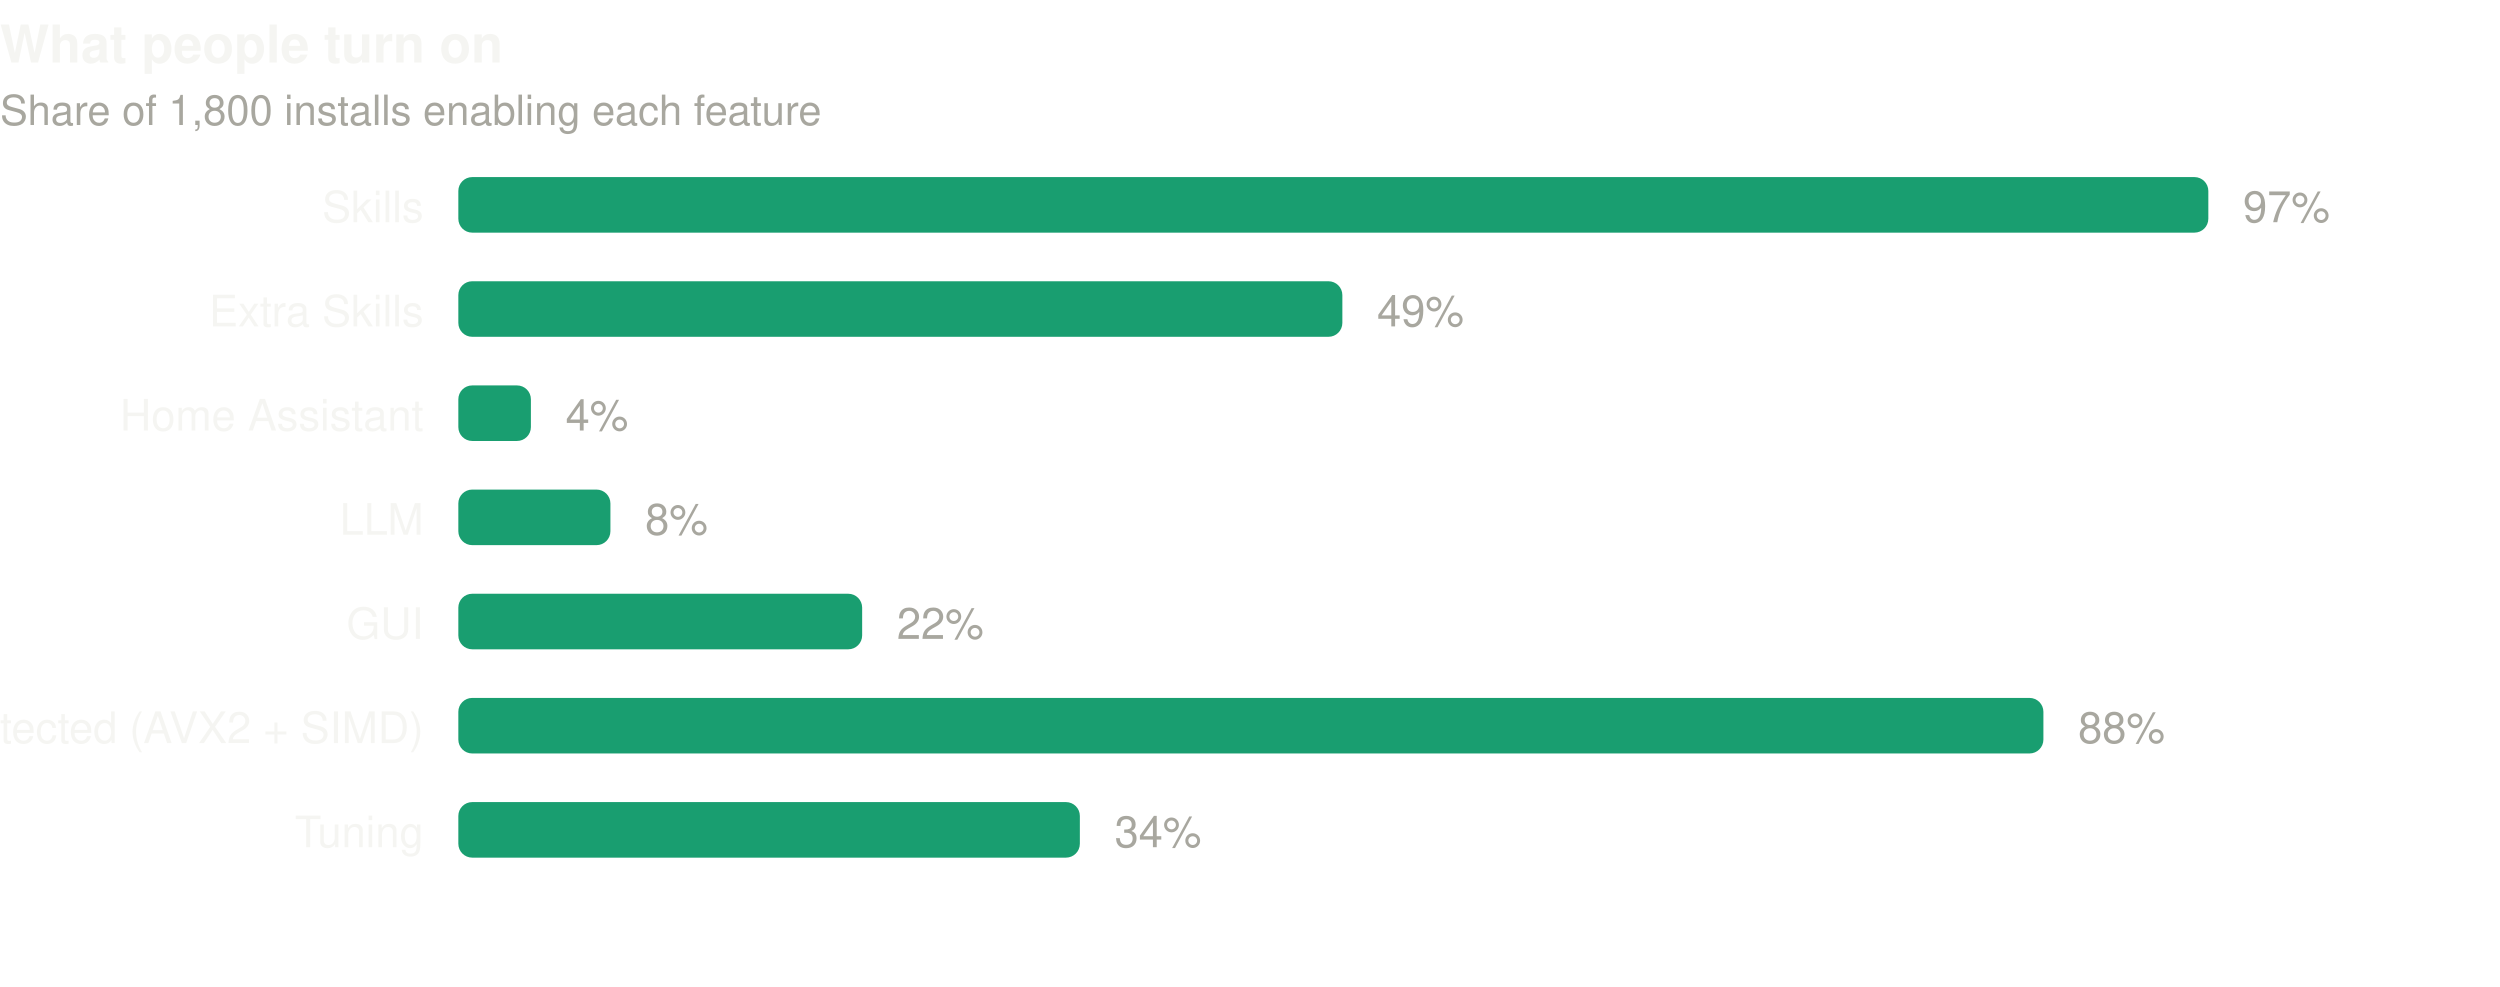
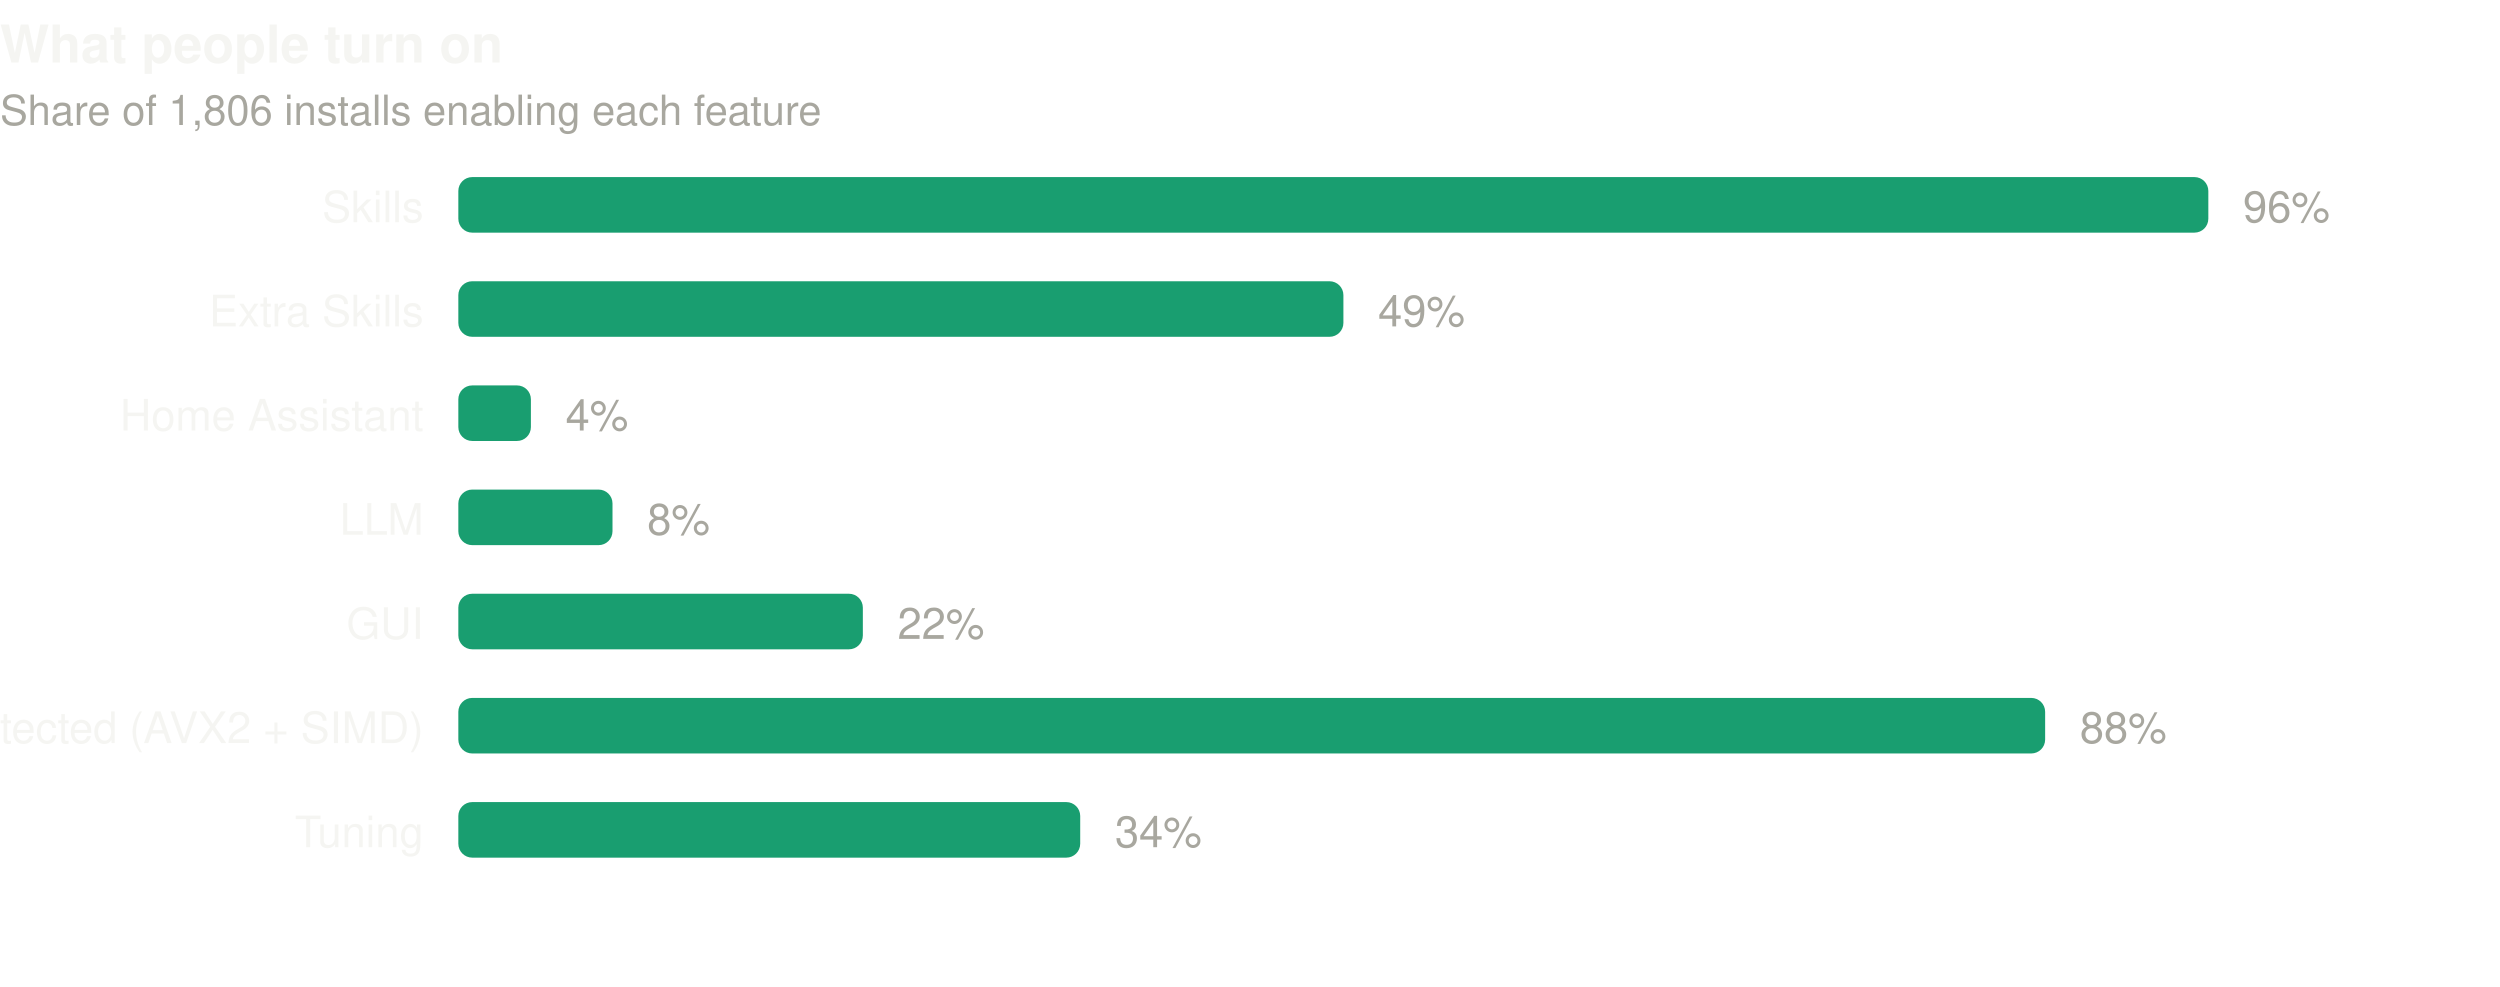
- <svg xmlns="http://www.w3.org/2000/svg" width="720" height="284" viewBox="0 0 720 284" role="img" aria-label="What people turn on. Share of 1,800 installs enabling each feature">
+ <svg xmlns="http://www.w3.org/2000/svg" width="720" height="284" viewBox="0 0 720 284" role="img" aria-label="What people turn on. Share of 1,806 installs enabling each feature">
  <text x="0" y="18" font-family="ui-sans-serif,-apple-system,BlinkMacSystemFont,'Segoe UI',Helvetica,Arial,sans-serif" font-size="15" font-weight="600" fill="#f5f5f2">What people turn on</text>
-   <text x="0" y="36" font-family="ui-sans-serif,-apple-system,BlinkMacSystemFont,'Segoe UI',Helvetica,Arial,sans-serif" font-size="12" fill="#a8a79f">Share of 1,800 installs enabling each feature</text>
+   <text x="0" y="36" font-family="ui-sans-serif,-apple-system,BlinkMacSystemFont,'Segoe UI',Helvetica,Arial,sans-serif" font-size="12" fill="#a8a79f">Share of 1,806 installs enabling each feature</text>
  <text x="122" y="64.0" text-anchor="end" font-family="ui-sans-serif,-apple-system,BlinkMacSystemFont,'Segoe UI',Helvetica,Arial,sans-serif" font-size="12.5" fill="#f5f5f2">Skills</text>
  <rect x="132" y="51.0" width="504.0" height="16" rx="4" fill="#199e70" />
-   <text x="646.0" y="64.0" font-family="ui-sans-serif,-apple-system,BlinkMacSystemFont,'Segoe UI',Helvetica,Arial,sans-serif" font-size="12.5" fill="#a8a79f">97%</text>
+   <text x="646.0" y="64.0" font-family="ui-sans-serif,-apple-system,BlinkMacSystemFont,'Segoe UI',Helvetica,Arial,sans-serif" font-size="12.5" fill="#a8a79f">96%</text>
  <text x="122" y="94.0" text-anchor="end" font-family="ui-sans-serif,-apple-system,BlinkMacSystemFont,'Segoe UI',Helvetica,Arial,sans-serif" font-size="12.5" fill="#f5f5f2">Extra Skills</text>
-   <rect x="132" y="81.0" width="254.6" height="16" rx="4" fill="#199e70" />
-   <text x="396.6" y="94.0" font-family="ui-sans-serif,-apple-system,BlinkMacSystemFont,'Segoe UI',Helvetica,Arial,sans-serif" font-size="12.5" fill="#a8a79f">49%</text>
+   <rect x="132" y="81.0" width="254.9" height="16" rx="4" fill="#199e70" />
+   <text x="396.9" y="94.0" font-family="ui-sans-serif,-apple-system,BlinkMacSystemFont,'Segoe UI',Helvetica,Arial,sans-serif" font-size="12.5" fill="#a8a79f">49%</text>
  <text x="122" y="124.0" text-anchor="end" font-family="ui-sans-serif,-apple-system,BlinkMacSystemFont,'Segoe UI',Helvetica,Arial,sans-serif" font-size="12.5" fill="#f5f5f2">Home Assistant</text>
  <rect x="132" y="111.0" width="20.9" height="16" rx="4" fill="#199e70" />
  <text x="162.9" y="124.0" font-family="ui-sans-serif,-apple-system,BlinkMacSystemFont,'Segoe UI',Helvetica,Arial,sans-serif" font-size="12.5" fill="#a8a79f">4%</text>
  <text x="122" y="154.0" text-anchor="end" font-family="ui-sans-serif,-apple-system,BlinkMacSystemFont,'Segoe UI',Helvetica,Arial,sans-serif" font-size="12.5" fill="#f5f5f2">LLM</text>
-   <rect x="132" y="141.0" width="43.8" height="16" rx="4" fill="#199e70" />
-   <text x="185.8" y="154.0" font-family="ui-sans-serif,-apple-system,BlinkMacSystemFont,'Segoe UI',Helvetica,Arial,sans-serif" font-size="12.5" fill="#a8a79f">8%</text>
+   <rect x="132" y="141.0" width="44.4" height="16" rx="4" fill="#199e70" />
+   <text x="186.4" y="154.0" font-family="ui-sans-serif,-apple-system,BlinkMacSystemFont,'Segoe UI',Helvetica,Arial,sans-serif" font-size="12.5" fill="#a8a79f">8%</text>
  <text x="122" y="184.0" text-anchor="end" font-family="ui-sans-serif,-apple-system,BlinkMacSystemFont,'Segoe UI',Helvetica,Arial,sans-serif" font-size="12.5" fill="#f5f5f2">GUI</text>
-   <rect x="132" y="171.0" width="116.3" height="16" rx="4" fill="#199e70" />
-   <text x="258.3" y="184.0" font-family="ui-sans-serif,-apple-system,BlinkMacSystemFont,'Segoe UI',Helvetica,Arial,sans-serif" font-size="12.5" fill="#a8a79f">22%</text>
+   <rect x="132" y="171.0" width="116.5" height="16" rx="4" fill="#199e70" />
+   <text x="258.5" y="184.0" font-family="ui-sans-serif,-apple-system,BlinkMacSystemFont,'Segoe UI',Helvetica,Arial,sans-serif" font-size="12.5" fill="#a8a79f">22%</text>
  <text x="122" y="214.0" text-anchor="end" font-family="ui-sans-serif,-apple-system,BlinkMacSystemFont,'Segoe UI',Helvetica,Arial,sans-serif" font-size="12.5" fill="#f5f5f2">CPU capability detected (AVX2 + SIMD)</text>
-   <rect x="132" y="201.0" width="456.5" height="16" rx="4" fill="#199e70" />
-   <text x="598.5" y="214.0" font-family="ui-sans-serif,-apple-system,BlinkMacSystemFont,'Segoe UI',Helvetica,Arial,sans-serif" font-size="12.5" fill="#a8a79f">88%</text>
+   <rect x="132" y="201.0" width="457.0" height="16" rx="4" fill="#199e70" />
+   <text x="599.0" y="214.0" font-family="ui-sans-serif,-apple-system,BlinkMacSystemFont,'Segoe UI',Helvetica,Arial,sans-serif" font-size="12.5" fill="#a8a79f">88%</text>
  <text x="122" y="244.0" text-anchor="end" font-family="ui-sans-serif,-apple-system,BlinkMacSystemFont,'Segoe UI',Helvetica,Arial,sans-serif" font-size="12.5" fill="#f5f5f2">Tuning</text>
-   <rect x="132" y="231.0" width="179.0" height="16" rx="4" fill="#199e70" />
-   <text x="321.0" y="244.0" font-family="ui-sans-serif,-apple-system,BlinkMacSystemFont,'Segoe UI',Helvetica,Arial,sans-serif" font-size="12.5" fill="#a8a79f">34%</text>
+   <rect x="132" y="231.0" width="179.1" height="16" rx="4" fill="#199e70" />
+   <text x="321.1" y="244.0" font-family="ui-sans-serif,-apple-system,BlinkMacSystemFont,'Segoe UI',Helvetica,Arial,sans-serif" font-size="12.5" fill="#a8a79f">34%</text>
</svg>
